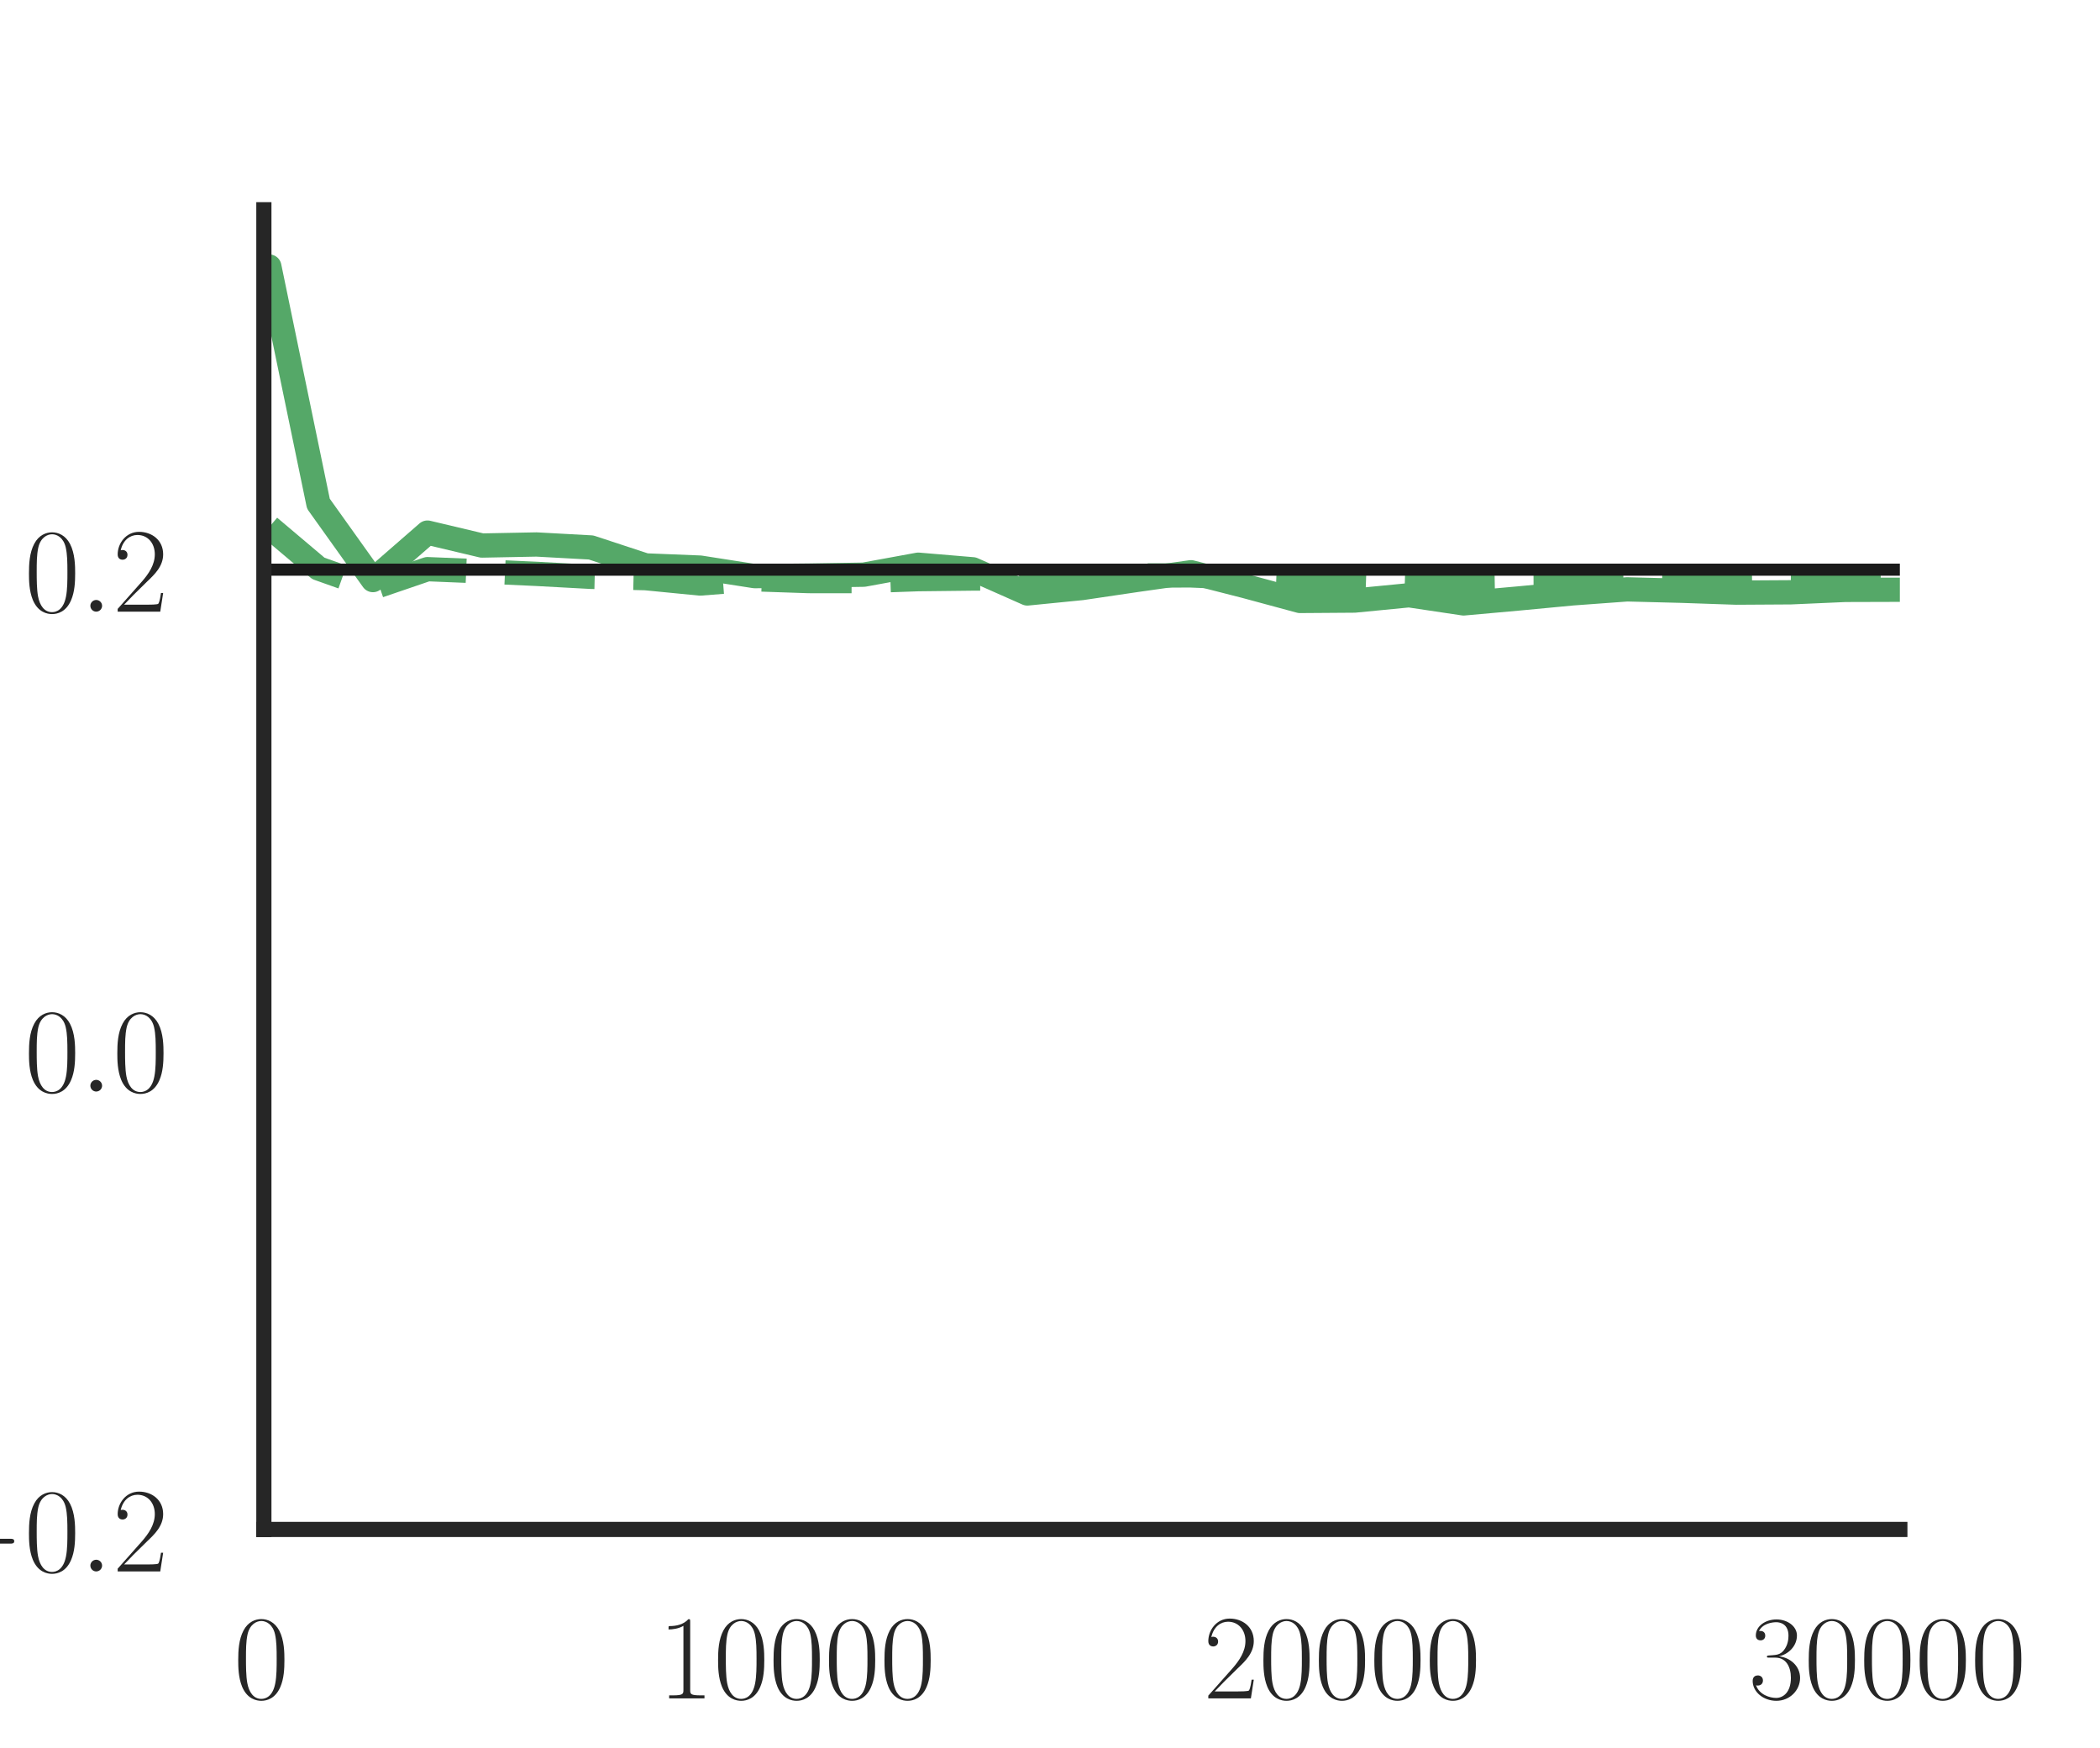
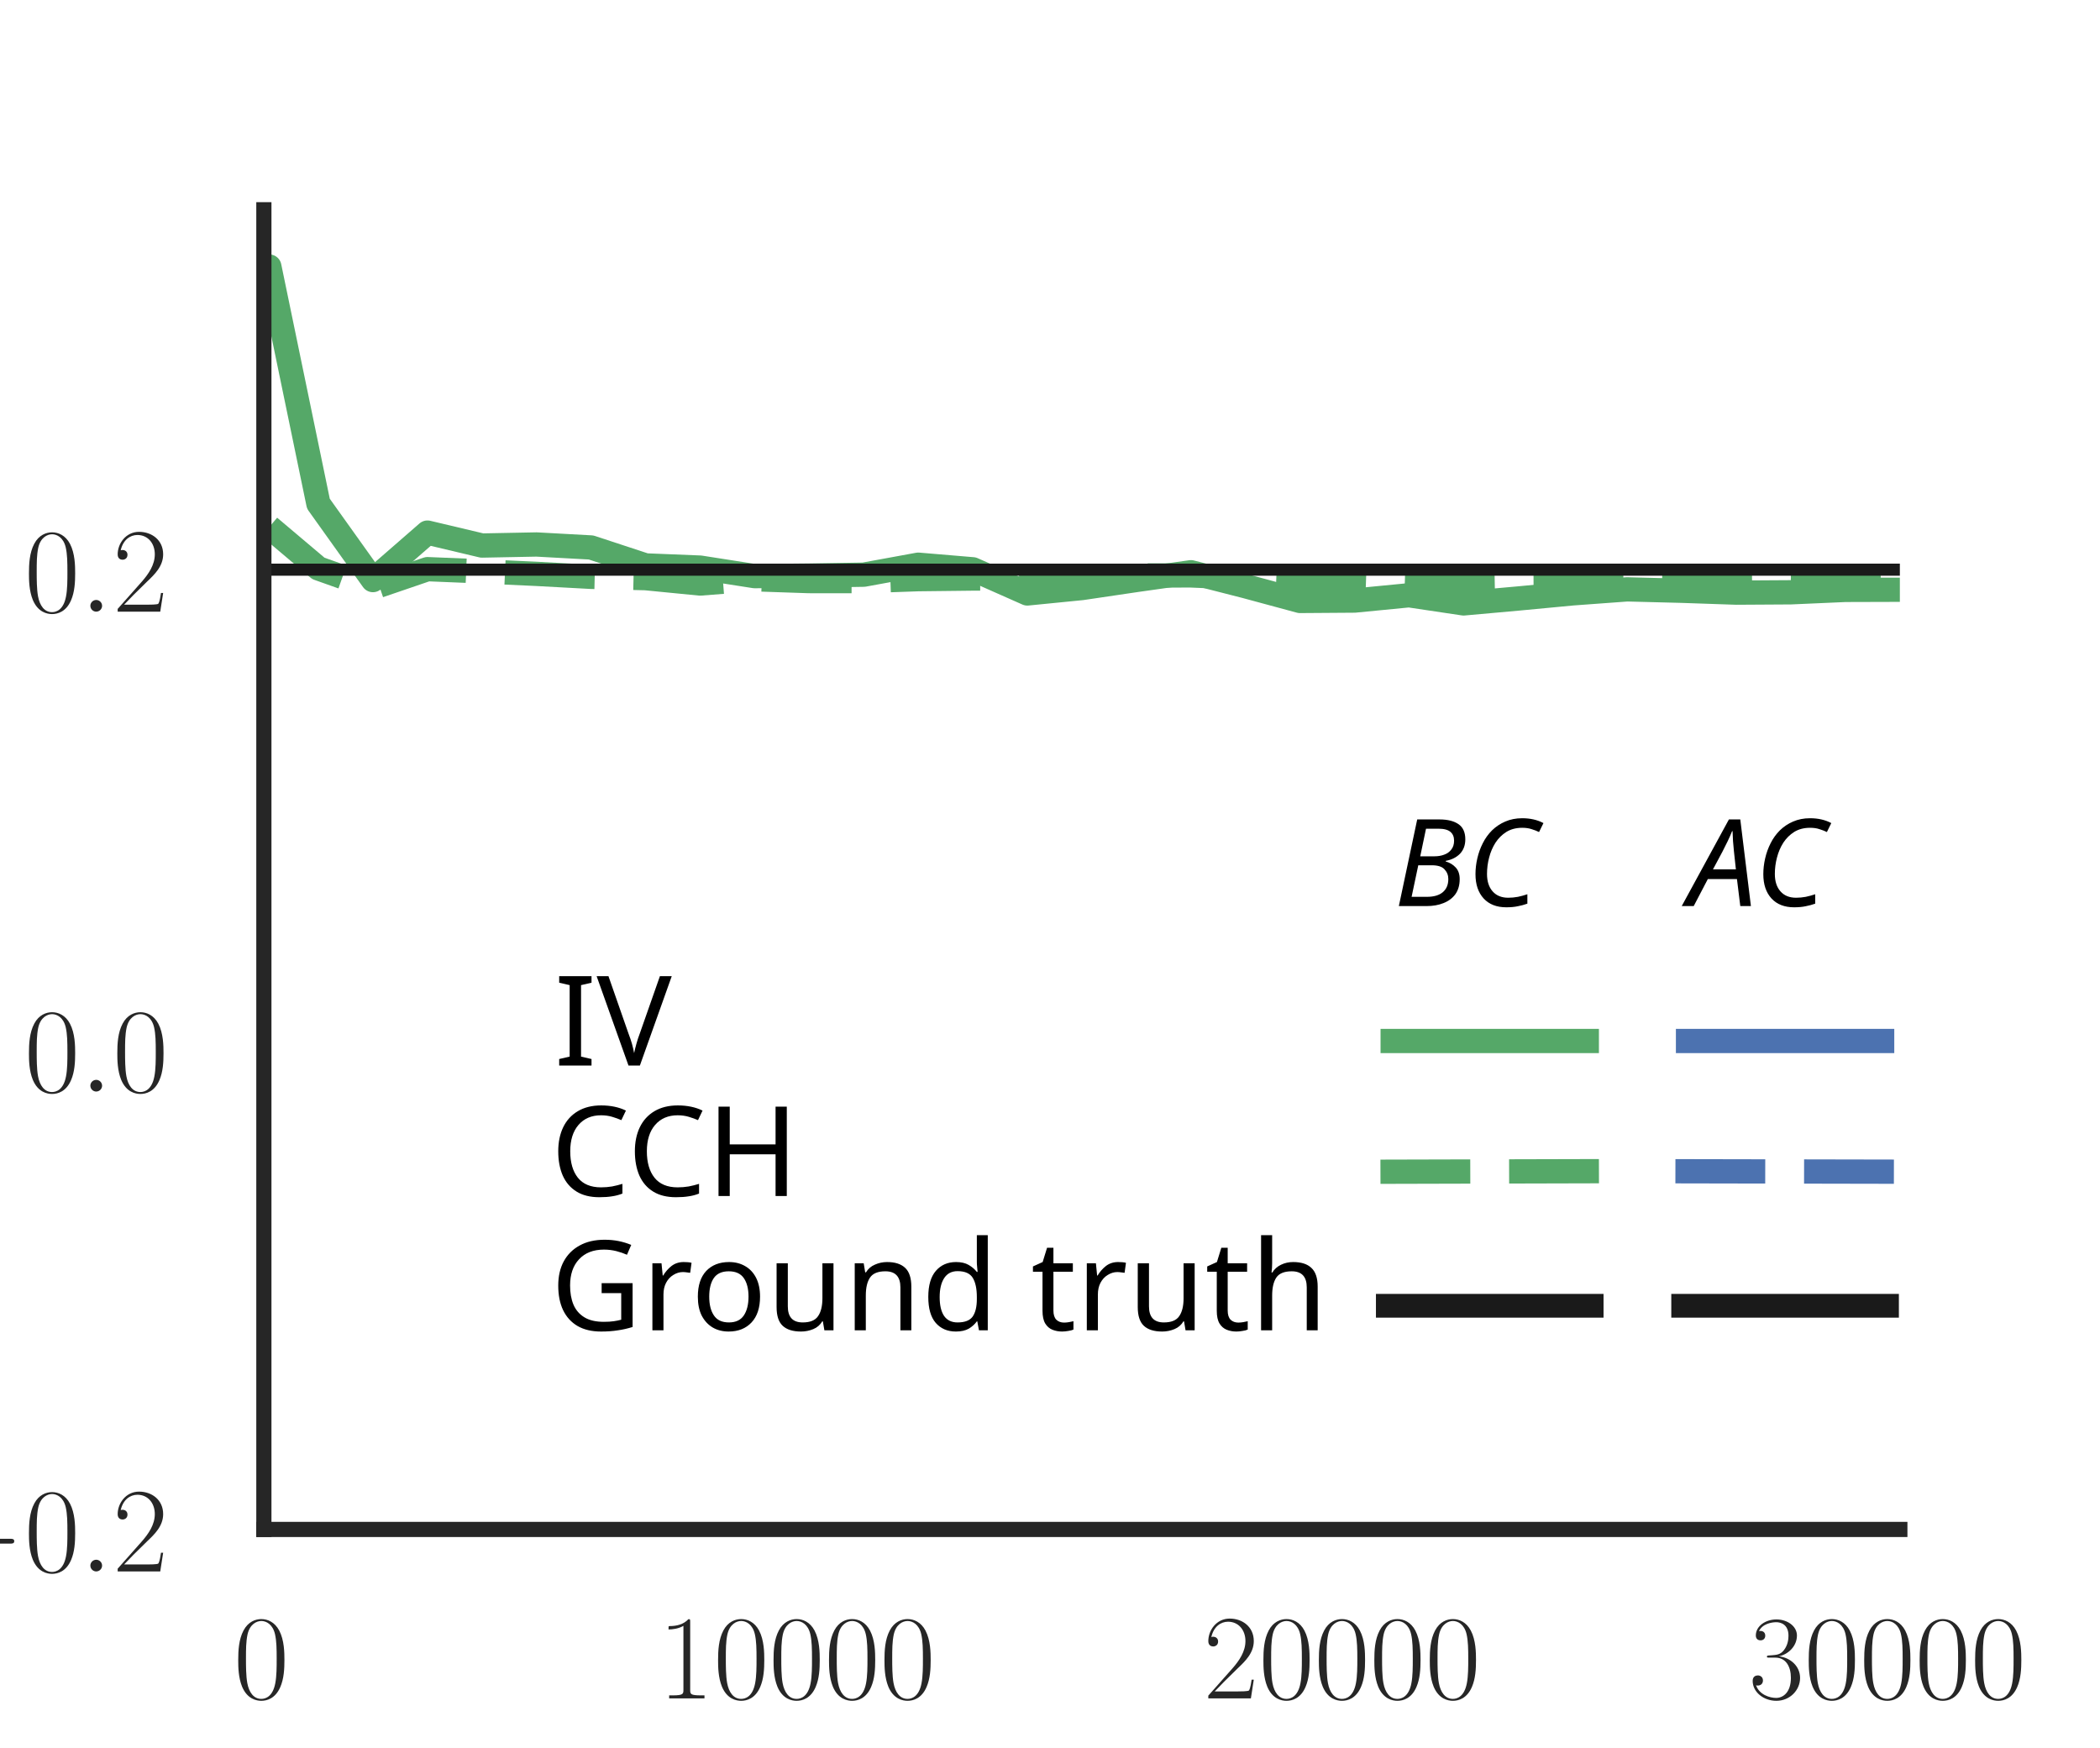
- <svg xmlns="http://www.w3.org/2000/svg" xmlns:xlink="http://www.w3.org/1999/xlink" height="144pt" version="1.1" viewBox="0 0 173 144" width="173pt">
-   <defs>
-     <style type="text/css">
+ <svg xmlns="http://www.w3.org/2000/svg" xmlns:xlink="http://www.w3.org/1999/xlink" height="144pt" version="1.1" viewBox="0 0 173 144" width="173pt" id="svg207">
+   <defs id="defs4">
+     <style type="text/css" id="style2">
*{stroke-linecap:butt;stroke-linejoin:round;}
  </style>
  </defs>
  <g id="figure_1">
    <g id="patch_1">
-       <path d="M 0 144  L 173.902 144  L 173.902 0  L 0 0  z " style="fill:#ffffff;" />
+       <path d="M 0 144  L 173.902 144  L 173.902 0  L 0 0  z " style="fill:#ffffff;" id="path6" />
    </g>
    <g id="axes_1">
      <g id="patch_2">
-         <path d="M 21.738 126  L 156.511 126  L 156.511 17.28  L 21.738 17.28  z " style="fill:#ffffff;" />
+         <path d="M 21.738 126  L 156.511 126  L 156.511 17.28  L 21.738 17.28  z " style="fill:#ffffff;" id="path9" />
      </g>
      <g id="matplotlib.axis_1">
        <g id="xtick_1">
          <g id="line2d_1" />
          <g id="text_1">
-             <defs>
+             <defs id="defs14">
              <path d="M 42 31.641  C 42 37.75 41.906 48.125 37.703 56.109  C 34 63.109 28.094 65.594 22.906 65.594  C 18.094 65.594 12 63.406 8.203 56.203  C 4.203 48.719 3.797 39.438 3.797 31.641  C 3.797 25.953 3.906 17.281 7 9.672  C 11.297 -0.609 19 -2 22.906 -2  C 27.5 -2 34.5 -0.109 38.594 9.375  C 41.594 16.281 42 24.359 42 31.641  z M 22.906 -0.406  C 16.5 -0.406 12.703 5.078 11.297 12.688  C 10.203 18.562 10.203 27.156 10.203 32.75  C 10.203 40.438 10.203 46.828 11.5 52.922  C 13.406 61.391 19 64 22.906 64  C 27 64 32.297 61.297 34.203 53.125  C 35.5 47.438 35.594 40.734 35.594 32.75  C 35.594 26.25 35.594 18.266 34.406 12.375  C 32.297 1.484 26.406 -0.406 22.906 -0.406  z " id="CMR17-48" />
            </defs>
-             <g style="fill:#262626;" transform="translate(19.24703 139.9185)scale(0.1 -0.1)">
-               <use transform="scale(0.996264)" xlink:href="#CMR17-48" />
+             <g style="fill:#262626;" transform="translate(19.24703 139.9185)scale(0.1 -0.1)" id="g18">
+               <use transform="scale(0.996264)" xlink:href="#CMR17-48" id="use16" />
            </g>
          </g>
        </g>
        <g id="xtick_2">
          <g id="line2d_2" />
          <g id="text_2">
-             <defs>
+             <defs id="defs24">
              <path d="M 26.594 63.406  C 26.594 65.5 26.5 65.5 25.094 65.5  C 21.203 61.188 15.297 59.797 9.703 59.797  C 9.406 59.797 8.906 59.797 8.797 59.5  C 8.703 59.297 8.703 59.094 8.703 57  C 11.797 57 17 57.594 21 59.984  L 21 7.203  C 21 3.688 20.797 2.5 12.203 2.5  L 9.203 2.5  L 9.203 0  C 14 0 19 0 23.797 0  C 28.594 0 33.594 0 38.406 0  L 38.406 2.5  L 35.406 2.5  C 26.797 2.5 26.594 3.594 26.594 7.156  z " id="CMR17-49" />
            </defs>
-             <g style="fill:#262626;" transform="translate(54.20894 139.9185)scale(0.1 -0.1)">
-               <use transform="scale(0.996264)" xlink:href="#CMR17-49" />
-               <use transform="translate(45.69048 0)scale(0.996264)" xlink:href="#CMR17-48" />
-               <use transform="translate(91.38095 0)scale(0.996264)" xlink:href="#CMR17-48" />
-               <use transform="translate(137.0714 0)scale(0.996264)" xlink:href="#CMR17-48" />
-               <use transform="translate(182.7619 0)scale(0.996264)" xlink:href="#CMR17-48" />
+             <g style="fill:#262626;" transform="translate(54.20894 139.9185)scale(0.1 -0.1)" id="g36">
+               <use transform="scale(0.996264)" xlink:href="#CMR17-49" id="use26" />
+               <use transform="translate(45.69048 0)scale(0.996264)" xlink:href="#CMR17-48" id="use28" />
+               <use transform="translate(91.38095 0)scale(0.996264)" xlink:href="#CMR17-48" id="use30" />
+               <use transform="translate(137.0714 0)scale(0.996264)" xlink:href="#CMR17-48" id="use32" />
+               <use transform="translate(182.7619 0)scale(0.996264)" xlink:href="#CMR17-48" id="use34" />
            </g>
          </g>
        </g>
        <g id="xtick_3">
          <g id="line2d_3" />
          <g id="text_3">
-             <defs>
+             <defs id="defs42">
              <path d="M 41.703 15.453  L 39.906 15.453  C 38.906 8.375 38.094 7.172 37.703 6.562  C 37.203 5.766 30 5.766 28.594 5.766  L 9.406 5.766  C 13 9.672 20 16.75 28.5 24.953  C 34.594 30.734 41.703 37.531 41.703 47.422  C 41.703 59.219 32.297 66 21.797 66  C 10.797 66 4.094 56.312 4.094 47.344  C 4.094 43.438 7 42.938 8.203 42.938  C 9.203 42.938 12.203 43.547 12.203 47.031  C 12.203 50.109 9.594 51 8.203 51  C 7.594 51 7 50.906 6.594 50.703  C 8.5 59.219 14.297 63.406 20.406 63.406  C 29.094 63.406 34.797 56.516 34.797 47.422  C 34.797 38.734 29.703 31.25 24 24.75  L 4.094 2.281  L 4.094 0  L 39.297 0  z " id="CMR17-50" />
            </defs>
-             <g style="fill:#262626;" transform="translate(99.13352 139.9185)scale(0.1 -0.1)">
-               <use transform="scale(0.996264)" xlink:href="#CMR17-50" />
-               <use transform="translate(45.69048 0)scale(0.996264)" xlink:href="#CMR17-48" />
-               <use transform="translate(91.38095 0)scale(0.996264)" xlink:href="#CMR17-48" />
-               <use transform="translate(137.0714 0)scale(0.996264)" xlink:href="#CMR17-48" />
-               <use transform="translate(182.7619 0)scale(0.996264)" xlink:href="#CMR17-48" />
+             <g style="fill:#262626;" transform="translate(99.13352 139.9185)scale(0.1 -0.1)" id="g54">
+               <use transform="scale(0.996264)" xlink:href="#CMR17-50" id="use44" />
+               <use transform="translate(45.69048 0)scale(0.996264)" xlink:href="#CMR17-48" id="use46" />
+               <use transform="translate(91.38095 0)scale(0.996264)" xlink:href="#CMR17-48" id="use48" />
+               <use transform="translate(137.0714 0)scale(0.996264)" xlink:href="#CMR17-48" id="use50" />
+               <use transform="translate(182.7619 0)scale(0.996264)" xlink:href="#CMR17-48" id="use52" />
            </g>
          </g>
        </g>
        <g id="xtick_4">
          <g id="line2d_4" />
          <g id="text_4">
-             <defs>
+             <defs id="defs60">
              <path d="M 22.094 33.703  C 31 33.703 34.906 25.969 34.906 17.031  C 34.906 5 28.5 0.391 22.703 0.391  C 17.406 0.391 8.797 3.031 6.094 10.828  C 6.594 10.625 7.094 10.625 7.594 10.625  C 10 10.625 11.797 12.219 11.797 14.812  C 11.797 17.703 9.594 19 7.594 19  C 5.906 19 3.297 18.203 3.297 14.469  C 3.297 5.234 12.297 -2 22.906 -2  C 34 -2 42.5 6.719 42.5 16.953  C 42.5 26.672 34.5 33.703 25 34.797  C 32.594 36.375 39.906 43.062 39.906 52.016  C 39.906 59.688 32 65.297 23 65.297  C 13.906 65.297 5.906 59.828 5.906 52.016  C 5.906 48.594 8.5 48 9.797 48  C 11.906 48 13.703 49.297 13.703 51.891  C 13.703 54.469 11.906 55.766 9.797 55.766  C 9.406 55.766 8.906 55.766 8.5 55.578  C 11.406 61.859 19.297 63 22.797 63  C 26.297 63 32.906 61.328 32.906 51.875  C 32.906 49.109 32.5 44.188 29.094 39.844  C 26.094 36 22.703 36 19.406 35.688  C 18.906 35.688 16.594 35.453 16.203 35.453  C 15.5 35.359 15.094 35.266 15.094 34.5  C 15.094 33.797 15.203 33.703 17.203 33.703  z " id="CMR17-51" />
            </defs>
-             <g style="fill:#262626;" transform="translate(144.0581 139.9185)scale(0.1 -0.1)">
-               <use transform="scale(0.996264)" xlink:href="#CMR17-51" />
-               <use transform="translate(45.69048 0)scale(0.996264)" xlink:href="#CMR17-48" />
-               <use transform="translate(91.38095 0)scale(0.996264)" xlink:href="#CMR17-48" />
-               <use transform="translate(137.0714 0)scale(0.996264)" xlink:href="#CMR17-48" />
-               <use transform="translate(182.7619 0)scale(0.996264)" xlink:href="#CMR17-48" />
+             <g style="fill:#262626;" transform="translate(144.0581 139.9185)scale(0.1 -0.1)" id="g72">
+               <use transform="scale(0.996264)" xlink:href="#CMR17-51" id="use62" />
+               <use transform="translate(45.69048 0)scale(0.996264)" xlink:href="#CMR17-48" id="use64" />
+               <use transform="translate(91.38095 0)scale(0.996264)" xlink:href="#CMR17-48" id="use66" />
+               <use transform="translate(137.0714 0)scale(0.996264)" xlink:href="#CMR17-48" id="use68" />
+               <use transform="translate(182.7619 0)scale(0.996264)" xlink:href="#CMR17-48" id="use70" />
            </g>
          </g>
        </g>
        <g id="text_5">
-           <defs>
+           <defs id="defs83">
            <path d="M 74 57.781  C 75.094 62.094 76.703 65.094 84.297 65.094  C 84.594 65.094 85.797 65.094 85.797 66.859  C 85.797 68 84.906 68 84.5 68  C 82.5 68 77.406 68 75.406 68  L 70.594 68  C 69.203 68 67.406 68 66 68  C 65.406 68 64.203 68 64.203 66.094  C 64.203 65.094 65 65.094 65.703 65.094  C 71.703 65.094 72.094 62.797 72.094 60.984  C 72.094 60.094 72 59.781 71.703 58.391  L 60.406 13.281  L 39 66.391  C 38.297 68 38.203 68 36 68  L 23.797 68  C 21.797 68 20.906 68 20.906 66.094  C 20.906 65.094 21.594 65.094 23.5 65.094  C 24 65.094 29.906 65.094 29.906 64.297  C 29.906 64.094 29.703 63.297 29.594 63  L 16.297 9.922  C 15.094 5 12.703 2.906 6.094 2.906  C 5.594 2.906 4.594 2.906 4.594 1.047  C 4.594 0 5.594 0 5.906 0  C 7.906 0 13 0 15 0  L 19.797 0  C 21.203 0 22.906 0 24.297 0  C 25 0 26.094 0 26.094 1.906  C 26.094 2.812 25.094 2.906 24.703 2.906  C 21.406 2.906 18.203 3.5 18.203 7.094  C 18.203 7.891 18.406 8.781 18.594 9.578  L 32.094 63  C 32.703 62 32.703 61.812 33.094 60.906  L 56.906 1.797  C 57.406 0.594 57.594 0 58.5 0  C 59.5 0 59.594 0.297 60 2  z " id="CMMI12-78" />
            <path d="M 20.094 40.094  L 29.297 40.094  C 31.203 40.094 32.203 40.094 32.203 41.891  C 32.203 43 31.594 43 29.594 43  L 20.797 43  L 24.5 57.688  C 24.906 59.078 24.906 59.281 24.906 60  C 24.906 61.609 23.594 62.5 22.297 62.5  C 21.5 62.5 19.203 62.203 18.406 58.984  L 14.5 43  L 5.094 43  C 3.094 43 2.203 43 2.203 41.094  C 2.203 40.094 2.906 40.094 4.797 40.094  L 13.703 40.094  L 7.094 13.766  C 6.297 10.281 6 9.281 6 7.984  C 6 3.297 9.297 -1 14.906 -1  C 25 -1 30.406 13.562 30.406 14.25  C 30.406 14.859 30 15.156 29.406 15.156  C 29.203 15.156 28.797 15.156 28.594 14.75  C 28.5 14.656 28.406 14.547 27.703 12.953  C 25.594 7.984 21 1 15.203 1  C 12.203 1 12 3.5 12 5.688  C 12 5.781 12 7.688 12.297 8.875  z " id="CMMI12-116" />
            <path d="M 38.906 40.812  C 35.797 40.219 34.203 38.016 34.203 35.828  C 34.203 33.422 36.094 32.625 37.5 32.625  C 40.297 32.625 42.594 35.031 42.594 38.016  C 42.594 41.219 39.5 44 34.5 44  C 30.5 44 25.906 42.203 21.703 36.125  C 21 41.406 17 44 13 44  C 9.094 44 7.094 41.016 5.906 38.812  C 4.203 35.219 2.703 29.234 2.703 28.734  C 2.703 28.344 3.094 27.844 3.797 27.844  C 4.594 27.844 4.703 27.938 5.297 30.234  C 6.797 36.219 8.703 42.016 12.703 42.016  C 15.094 42.016 15.797 40.312 15.797 37.422  C 15.797 35.219 14.797 31.328 14.094 28.234  L 11.297 17.469  C 10.906 15.562 9.797 11.078 9.297 9.281  C 8.594 6.688 7.5 2 7.5 1.5  C 7.5 0.094 8.594 -1 10.094 -1  C 11.203 -1 13.094 -0.297 13.703 1.703  C 14 2.5 17.703 17.562 18.297 19.859  C 18.797 22.047 19.406 24.156 19.906 26.344  C 20.297 27.734 20.703 29.344 21 30.641  C 21.297 31.531 24 36.422 26.5 38.625  C 27.703 39.719 30.297 42.016 34.406 42.016  C 36 42.016 37.594 41.719 38.906 40.812  z " id="CMMI12-114" />
            <path d="M 28.297 14.266  C 28.297 14.766 27.906 15.172 27.297 15.172  C 26.406 15.172 26.297 14.875 25.797 13.172  C 23.203 4.094 19.094 1 15.797 1  C 14.594 1 13.203 1.297 13.203 4.297  C 13.203 6.984 14.406 9.984 15.5 12.969  L 22.5 31.531  C 22.797 32.328 23.5 34.125 23.5 36.016  C 23.5 40.219 20.5 44 15.594 44  C 6.406 44 2.703 29.531 2.703 28.734  C 2.703 28.344 3.094 27.844 3.797 27.844  C 4.703 27.844 4.797 28.234 5.203 29.625  C 7.594 37.938 11.406 41.906 15.297 41.906  C 16.203 41.906 17.906 41.906 17.906 38.719  C 17.906 36.125 16.594 32.828 15.797 30.641  L 8.797 12.078  C 8.203 10.484 7.594 8.875 7.594 7.078  C 7.594 2.594 10.703 -1 15.5 -1  C 24.703 -1 28.297 13.578 28.297 14.266  z M 27.5 62.703  C 27.5 64.203 26.297 66 24.094 66  C 21.797 66 19.203 63.797 19.203 61.203  C 19.203 58.719 21.297 57.922 22.5 57.922  C 25.203 57.922 27.5 60.516 27.5 62.703  z " id="CMMI12-105" />
            <path d="M 30.094 11.875  C 29.594 10.172 29.594 9.984 28.203 8.078  C 26 5.281 21.594 1 16.906 1  C 12.797 1 10.5 4.688 10.5 10.578  C 10.5 16.062 13.594 27.234 15.5 31.438  C 18.906 38.422 23.594 42.016 27.5 42.016  C 34.094 42.016 35.406 33.828 35.406 33.031  C 35.406 32.938 35.094 31.625 35 31.438  z M 36.5 37.422  C 35.406 40.016 32.703 44 27.5 44  C 16.203 44 4 29.438 4 14.672  C 4 4.797 9.797 -1 16.594 -1  C 22.094 -1 26.797 3.297 29.594 6.594  C 30.594 0.703 35.297 -1 38.297 -1  C 41.297 -1 43.703 0.797 45.5 4.391  C 47.094 7.781 48.5 13.875 48.5 14.266  C 48.5 14.766 48.094 15.172 47.5 15.172  C 46.594 15.172 46.5 14.672 46.094 13.172  C 44.594 7.281 42.703 1 38.594 1  C 35.703 1 35.5 3.594 35.5 5.594  C 35.5 7.891 35.797 8.984 36.703 12.875  C 37.406 15.375 37.906 17.562 38.703 20.453  C 42.406 35.422 43.297 39.016 43.297 39.609  C 43.297 41.016 42.203 42.109 40.703 42.109  C 37.5 42.109 36.703 38.625 36.5 37.422  z " id="CMMI12-97" />
            <path d="M 25.406 66.516  C 25.5 66.906 25.703 67.5 25.703 68  C 25.703 69 24.703 69 24.5 69  C 24.406 69 20.797 68.641 19 68.391  C 17.297 68.391 15.797 68.094 14 68.094  C 11.594 67.891 10.906 67.797 10.906 66  C 10.906 65 11.906 65 12.906 65  C 18 65 18 64.094 18 63.109  C 18 62.719 18 62.516 17.5 60.734  L 5.094 11.422  C 4.797 10.328 4.594 9.531 4.594 7.953  C 4.594 2.984 8.297 -1 13.406 -1  C 16.703 -1 18.906 1.188 20.5 4.281  C 22.203 7.547 23.594 13.812 23.594 14.203  C 23.594 14.703 23.203 15.109 22.594 15.109  C 21.703 15.109 21.594 14.609 21.203 13.125  C 19.406 6.266 17.594 1 13.594 1  C 10.594 1 10.594 4.172 10.594 5.578  C 10.594 5.969 10.594 8.047 11.297 10.844  z " id="CMMI12-108" />
            <path d="M 22.797 20  C 24.5 19.703 27.203 19.109 27.797 19  C 29.094 18.625 33.594 17.031 33.594 12.234  C 33.594 9.156 30.797 1.094 19.203 1.094  C 17.094 1.094 9.594 1.094 7.594 6.812  C 11.594 6.312 13.594 9.422 13.594 11.641  C 13.594 13.75 12.203 14.844 10.203 14.844  C 8 14.844 5.094 13.141 5.094 8.625  C 5.094 2.703 11.094 -1 19.094 -1  C 34.297 -1 38.797 10.172 38.797 15.375  C 38.797 16.859 38.797 19.656 35.594 22.844  C 33.094 25.25 30.703 25.75 25.297 26.844  C 22.594 27.438 18.297 28.344 18.297 32.828  C 18.297 34.828 20.094 42.016 29.594 42.016  C 33.797 42.016 37.906 40.453 38.906 37  C 34.5 37 34.297 33.203 34.297 33.109  C 34.297 31 36.203 30.406 37.094 30.406  C 38.5 30.406 41.297 31.484 41.297 35.641  C 41.297 39.766 37.5 44 29.703 44  C 16.594 44 13.094 33.75 13.094 29.672  C 13.094 22.094 20.5 20.5 22.797 20  z " id="CMMI12-115" />
          </defs>
-           <g style="fill:#262626;" transform="translate(73.51116 153.466)scale(0.11 -0.11)">
-             <use transform="translate(0 14.94392)scale(0.996264)" xlink:href="#CMMI12-78" />
-             <use transform="translate(78.11512 0)scale(0.697382)" xlink:href="#CMMI12-116" />
-             <use transform="translate(102.7734 0)scale(0.697382)" xlink:href="#CMMI12-114" />
-             <use transform="translate(135.4427 0)scale(0.697382)" xlink:href="#CMMI12-105" />
-             <use transform="translate(158.7376 0)scale(0.697382)" xlink:href="#CMMI12-97" />
-             <use transform="translate(194.583 0)scale(0.697382)" xlink:href="#CMMI12-108" />
-             <use transform="translate(216.4567 0)scale(0.697382)" xlink:href="#CMMI12-115" />
+           <g style="fill:#262626;" transform="translate(73.51116 153.466)scale(0.11 -0.11)" id="g99">
+             <use transform="translate(0 14.94392)scale(0.996264)" xlink:href="#CMMI12-78" id="use85" />
+             <use transform="translate(78.11512 0)scale(0.697382)" xlink:href="#CMMI12-116" id="use87" />
+             <use transform="translate(102.7734 0)scale(0.697382)" xlink:href="#CMMI12-114" id="use89" />
+             <use transform="translate(135.4427 0)scale(0.697382)" xlink:href="#CMMI12-105" id="use91" />
+             <use transform="translate(158.7376 0)scale(0.697382)" xlink:href="#CMMI12-97" id="use93" />
+             <use transform="translate(194.583 0)scale(0.697382)" xlink:href="#CMMI12-108" id="use95" />
+             <use transform="translate(216.4567 0)scale(0.697382)" xlink:href="#CMMI12-115" id="use97" />
          </g>
        </g>
      </g>
      <g id="matplotlib.axis_2">
        <g id="ytick_1">
          <g id="line2d_5" />
          <g id="text_6">
-             <defs>
+             <defs id="defs106">
              <path d="M 65.906 23  C 67.594 23 69.406 23 69.406 25  C 69.406 27 67.594 27 65.906 27  L 11.797 27  C 10.094 27 8.297 27 8.297 25  C 8.297 23 10.094 23 11.797 23  z " id="CMSY10-0" />
              <path d="M 18.406 4.797  C 18.406 7.688 16 9.672 13.594 9.672  C 10.703 9.672 8.703 7.281 8.703 4.891  C 8.703 2 11.094 0 13.5 0  C 16.406 0 18.406 2.391 18.406 4.797  z " id="CMMI12-58" />
            </defs>
-             <g style="fill:#262626;" transform="translate(-5.741123 129.4592)scale(0.1 -0.1)">
-               <use transform="scale(0.996264)" xlink:href="#CMSY10-0" />
-               <use transform="translate(77.48747 0)scale(0.996264)" xlink:href="#CMR17-48" />
-               <use transform="translate(123.1779 0)scale(0.996264)" xlink:href="#CMMI12-58" />
-               <use transform="translate(150.2751 0)scale(0.996264)" xlink:href="#CMR17-50" />
+             <g style="fill:#262626;" transform="translate(-5.741123 129.4592)scale(0.1 -0.1)" id="g116">
+               <use transform="scale(0.996264)" xlink:href="#CMSY10-0" id="use108" />
+               <use transform="translate(77.48747 0)scale(0.996264)" xlink:href="#CMR17-48" id="use110" />
+               <use transform="translate(123.1779 0)scale(0.996264)" xlink:href="#CMMI12-58" id="use112" />
+               <use transform="translate(150.2751 0)scale(0.996264)" xlink:href="#CMR17-50" id="use114" />
            </g>
          </g>
        </g>
        <g id="ytick_2">
          <g id="line2d_6" />
          <g id="text_7">
-             <g style="fill:#262626;" transform="translate(2.007621 89.9247)scale(0.1 -0.1)">
-               <use transform="scale(0.996264)" xlink:href="#CMR17-48" />
-               <use transform="translate(45.69048 0)scale(0.996264)" xlink:href="#CMMI12-58" />
-               <use transform="translate(72.78765 0)scale(0.996264)" xlink:href="#CMR17-48" />
+             <g style="fill:#262626;" transform="translate(2.007621 89.9247)scale(0.1 -0.1)" id="g127">
+               <use transform="scale(0.996264)" xlink:href="#CMR17-48" id="use121" />
+               <use transform="translate(45.69048 0)scale(0.996264)" xlink:href="#CMMI12-58" id="use123" />
+               <use transform="translate(72.78765 0)scale(0.996264)" xlink:href="#CMR17-48" id="use125" />
            </g>
          </g>
        </g>
        <g id="ytick_3">
          <g id="line2d_7" />
          <g id="text_8">
-             <g style="fill:#262626;" transform="translate(2.007621 50.39016)scale(0.1 -0.1)">
-               <use transform="scale(0.996264)" xlink:href="#CMR17-48" />
-               <use transform="translate(45.69048 0)scale(0.996264)" xlink:href="#CMMI12-58" />
-               <use transform="translate(72.78765 0)scale(0.996264)" xlink:href="#CMR17-50" />
+             <g style="fill:#262626;" transform="translate(2.007621 50.39016)scale(0.1 -0.1)" id="g138">
+               <use transform="scale(0.996264)" xlink:href="#CMR17-48" id="use132" />
+               <use transform="translate(45.69048 0)scale(0.996264)" xlink:href="#CMMI12-58" id="use134" />
+               <use transform="translate(72.78765 0)scale(0.996264)" xlink:href="#CMR17-50" id="use136" />
            </g>
          </g>
        </g>
        <g id="text_9">
-           <defs>
+           <defs id="defs151">
            <path d="M 86.297 58.812  C 87.203 61.5 88.703 65 94.5 65  L 94.5 67.594  C 92.797 67.594 89.297 67.594 87.5 67.594  C 85 67.594 80.594 67.594 78.203 67.688  L 78.203 65  C 82.703 65 84.594 62.5 84.594 60.109  C 84.594 59.406 84.5 59.016 84.094 57.922  L 68.594 8.672  L 52.297 60.516  C 52 61.516 51.906 61.922 51.906 62.312  C 51.906 65 56.297 65 58.203 65  L 58.203 67.594  C 55.297 67.594 50.297 67.594 47.203 67.594  C 44.703 67.594 40.203 67.594 37.906 67.688  L 37.906 65  C 42.5 65 43.703 64.703 44.703 62.922  C 45.094 62.016 46.703 56.844 46.703 56.547  C 46.703 56.141 46.5 55.547 46.406 55.25  L 31.703 8.766  L 15.406 60.422  C 14.906 61.828 14.906 62.016 14.906 62.219  C 14.906 65 19.297 65 21.297 65  L 21.297 67.594  C 18.406 67.594 13.406 67.594 10.297 67.594  C 7.703 67.594 3.297 67.594 0.906 67.688  L 0.906 65  C 6.906 65 7.297 64.406 8.297 61.219  L 27.797 -0.312  C 28.297 -1.797 28.297 -2 29.203 -2  C 30 -2 30.297 -1.797 30.703 -0.406  L 47.703 53.641  L 64.703 -0.406  C 65.094 -1.797 65.406 -2 66.203 -2  C 67.094 -2 67.094 -1.797 67.594 -0.312  z " id="CMR17-87" />
            <path d="M 38.094 23  C 38.5 23.406 38.5 23.609 38.5 24.625  C 38.5 34.969 33.094 44 21.703 44  C 11.094 44 2.703 33.891 2.703 21.609  C 2.703 8.609 12.203 -1 22.797 -1  C 34 -1 38.406 9.484 38.406 11.562  C 38.406 12.25 37.797 12.25 37.594 12.25  C 36.906 12.25 36.797 12.047 36.406 10.875  C 34.203 4.141 28.703 0.797 23.5 0.797  C 19.203 0.797 14.906 3.172 12.203 7.5  C 9.094 12.547 9.094 18.375 9.094 23  z M 9.203 24.5  C 9.906 39.141 17.594 42.406 21.594 42.406  C 28.406 42.406 33 35.891 33.094 24.5  z " id="CMR17-101" />
            <path d="M 15.5 61.078  C 15.5 63.266 13.703 65.156 11.406 65.156  C 9.203 65.156 7.297 63.375 7.297 61.078  C 7.297 58.891 9.094 57 11.406 57  C 13.594 57 15.5 58.797 15.5 61.078  z M 3.797 42.281  L 3.797 39.703  C 9.406 39.703 10.203 39.094 10.203 34.328  L 10.203 6.672  C 10.203 2.875 9.797 2.391 3.406 2.391  L 3.406 -0.203  C 5.797 0 10.094 0 12.594 0  C 15 0 19.094 0 21.406 -0.203  L 21.406 2.391  C 15.5 2.391 15.297 2.984 15.297 6.562  L 15.297 43.375  z " id="CMR17-105" />
            <path d="M 11.094 18.188  C 13 16.688 16.297 15 20.297 15  C 28.203 15 35 21.203 35 29.5  C 35 32.094 34.203 36.094 31.203 39.203  C 34 42.062 38.094 43 40.406 43  C 40.797 43 41.406 43 41.906 42.719  C 41.5 42.625 40.594 42.234 40.594 40.703  C 40.594 39.484 41.5 38.609 42.797 38.609  C 44.297 38.609 45.094 39.578 45.094 40.844  C 45.094 42.672 43.594 44.594 40.406 44.594  C 36.406 44.594 32.906 42.781 30.094 40.312  C 27.094 43.016 23.5 44 20.297 44  C 12.406 44 5.594 37.797 5.594 29.5  C 5.594 23.781 8.906 20.188 9.906 19.188  C 6.906 15.688 6.906 11.609 6.906 11.109  C 6.906 8.516 7.906 4.719 11.297 2.625  C 6.094 1.328 2 -2.641 2 -7.594  C 2 -14.734 11.5 -20 22.906 -20  C 33.906 -20 43.797 -14.938 43.797 -7.484  C 43.797 6 29 6 21.297 6  C 19 6 14.906 6 14.406 6.109  C 11.297 6.609 9.203 9.406 9.203 12.906  C 9.203 13.797 9.203 16 11.094 18.188  z M 20.297 16.688  C 11.5 16.688 11.5 27.5 11.5 29.516  C 11.5 31.5 11.5 42.312 20.297 42.312  C 29.094 42.312 29.094 31.5 29.094 29.516  C 29.094 27.5 29.094 16.688 20.297 16.688  z M 22.906 -18.297  C 12.906 -18.297 6 -13.047 6 -7.594  C 6 -4.516 7.703 -1.641 9.906 -0.062  C 12.406 1.625 13.406 1.625 20.203 1.625  C 28.406 1.625 39.797 1.625 39.797 -7.594  C 39.797 -13.047 32.906 -18.297 22.906 -18.297  z " id="CMR17-103" />
            <path d="M 41.5 30.203  C 41.5 35.297 40.5 43.594 28.703 43.594  C 20.5 43.594 16.5 37 15.297 33.703  L 15.203 33.703  L 15.203 68.688  L 3.297 67.594  L 3.297 65  C 9.203 65 10.094 64.406 10.094 59.641  L 10.094 6.656  C 10.094 2.875 9.703 2.391 3.297 2.391  L 3.297 -0.203  C 5.703 0 10.094 0 12.703 0  C 15.297 0 19.797 0 22.203 -0.203  L 22.203 2.391  C 15.797 2.391 15.406 2.781 15.406 6.688  L 15.406 25.906  C 15.406 35.109 21 42 28 42  C 35.406 42 36.203 35.406 36.203 30.594  L 36.203 6.688  C 36.203 2.875 35.797 2.391 29.406 2.391  L 29.406 -0.203  C 31.797 0 36.203 0 38.797 0  C 41.406 0 45.906 0 48.297 -0.203  L 48.297 2.391  C 41.906 2.391 41.5 2.781 41.5 6.688  z " id="CMR17-104" />
            <path d="M 15.094 40  L 29.094 40  L 29.094 42.578  L 15.094 42.578  L 15.094 61  L 13.297 61  C 13.094 50.703 9.594 41.688 1.094 41.688  L 1.094 40  L 9.797 40  L 9.797 12.047  C 9.797 10.156 9.797 -1 21.406 -1  C 27.297 -1 30.703 4.781 30.703 12.141  L 30.703 17.812  L 28.906 17.812  L 28.906 12.234  C 28.906 5.375 26.203 0.797 22 0.797  C 19.094 0.797 15.094 2.781 15.094 11.844  z " id="CMR17-116" />
            <path d="M 30.906 42.141  C 30.906 43.953 30.797 44.047 30.203 44.047  C 29.797 44.047 29.703 43.953 28.5 42.453  C 28.203 42.047 27.297 41.031 27 40.641  C 23.797 44.047 19.297 44.047 17.594 44.047  C 6.5 44.047 2.5 38.234 2.5 32.438  C 2.5 23.406 12.703 21.328 15.594 20.703  C 21.906 19.422 24.094 19.016 26.203 17.203  C 27.5 16.016 29.703 13.812 29.703 10.219  C 29.703 6 27.297 0.594 18.094 0.594  C 9.406 0.594 6.297 7.188 4.5 15.953  C 4.203 17.344 4.203 17.453 3.406 17.453  C 2.594 17.453 2.5 17.344 2.5 15.359  L 2.5 0.984  C 2.5 -0.797 2.594 -0.906 3.203 -0.906  C 3.703 -0.906 3.797 -0.797 4.297 0  C 4.906 0.891 6.406 3.297 7 4.312  C 9 1.609 12.5 -1 18.094 -1  C 28 -1 33.297 4.422 33.297 12.25  C 33.297 17.375 30.594 20.078 29.297 21.281  C 26.297 24.391 22.797 25.094 18.594 25.891  C 13.094 27.109 6.094 28.516 6.094 34.641  C 6.094 37.234 7.5 42.766 17.594 42.766  C 28.297 42.766 28.906 32.719 29.094 29.5  C 29.203 29 29.703 28.891 30 28.891  C 30.906 28.891 30.906 29.203 30.906 30.906  z " id="CMR17-115" />
            <path d="M 67.594 30.203  C 67.594 35.188 66.703 43.594 54.797 43.594  C 48 43.594 43.297 39 41.5 33.609  L 41.406 33.609  C 40.203 41.812 34.297 43.594 28.703 43.594  C 20.797 43.594 16.703 37.5 15.203 33.5  L 15.094 33.5  L 15.094 43.594  L 3.297 42.5  L 3.297 39.906  C 9.203 39.906 10.094 39.297 10.094 34.5  L 10.094 6.688  C 10.094 2.875 9.703 2.391 3.297 2.391  L 3.297 -0.203  C 5.703 0 10.094 0 12.703 0  C 15.297 0 19.797 0 22.203 -0.203  L 22.203 2.391  C 15.797 2.391 15.406 2.781 15.406 6.688  L 15.406 25.906  C 15.406 35.109 21 42 28 42  C 35.406 42 36.203 35.406 36.203 30.594  L 36.203 6.688  C 36.203 2.875 35.797 2.391 29.406 2.391  L 29.406 -0.203  C 31.797 0 36.203 0 38.797 0  C 41.406 0 45.906 0 48.297 -0.203  L 48.297 2.391  C 41.906 2.391 41.5 2.781 41.5 6.688  L 41.5 25.906  C 41.5 35.109 47.094 42 54.094 42  C 61.5 42 62.297 35.406 62.297 30.594  L 62.297 6.688  C 62.297 2.875 61.906 2.391 55.5 2.391  L 55.5 -0.203  C 57.906 0 62.297 0 64.906 0  C 67.5 0 72 0 74.406 -0.203  L 74.406 2.391  C 68 2.391 67.594 2.781 67.594 6.688  z " id="CMR17-109" />
            <path d="M 36 25.828  C 36 32.375 36 35.844 31.797 39.734  C 28.094 43 23.797 44 20.406 44  C 12.5 44 6.797 37.609 6.797 30.797  C 6.797 27 9.797 27 10.406 27  C 11.703 27 14 27.781 14 30.531  C 14 33 12.094 34.078 10.406 34.078  C 10 34.078 9.5 33.969 9.203 33.875  C 11.297 40.5 16.703 42.406 20.203 42.406  C 25.203 42.406 30.703 37.953 30.703 29.453  L 30.703 25  C 24.797 25 17.703 24.203 12.094 21.203  C 5.797 17.703 4 12.703 4 8.906  C 4 1.203 13 -1 18.297 -1  C 23.797 -1 28.906 2.172 31.094 7.984  C 31.297 3.641 34.094 -0.281 38.5 -0.281  C 40.594 -0.281 45.906 1.094 45.906 8.859  L 45.906 14.375  L 44.094 14.375  L 44.094 8.781  C 44.094 2.781 41.406 2 40.094 2  C 36 2 36 7.156 36 11.531  z M 30.703 13.594  C 30.703 4.953 24.5 0.594 19 0.594  C 14 0.594 10.094 4.297 10.094 8.906  C 10.094 11.891 11.406 17.188 17.203 20.391  C 22 23.094 27.5 23.5 30.703 23.5  z " id="CMR17-97" />
          </defs>
-           <g style="fill:#262626;" transform="translate(-11.87202 110.4833)rotate(-90)scale(0.11 -0.11)">
-             <use transform="scale(0.996264)" xlink:href="#CMR17-87" />
-             <use transform="translate(87.28939 0)scale(0.996264)" xlink:href="#CMR17-101" />
-             <use transform="translate(127.7751 0)scale(0.996264)" xlink:href="#CMR17-105" />
-             <use transform="translate(152.6461 0)scale(0.996264)" xlink:href="#CMR17-103" />
-             <use transform="translate(198.3366 0)scale(0.996264)" xlink:href="#CMR17-104" />
-             <use transform="translate(246.6295 0)scale(0.996264)" xlink:href="#CMR17-116" />
-             <use transform="translate(311.9862 0)scale(0.996264)" xlink:href="#CMR17-101" />
-             <use transform="translate(352.4719 0)scale(0.996264)" xlink:href="#CMR17-115" />
-             <use transform="translate(388.2732 0)scale(0.996264)" xlink:href="#CMR17-116" />
-             <use transform="translate(423.554 0)scale(0.996264)" xlink:href="#CMR17-105" />
-             <use transform="translate(448.4251 0)scale(0.996264)" xlink:href="#CMR17-109" />
-             <use transform="translate(525.3447 0)scale(0.996264)" xlink:href="#CMR17-97" />
-             <use transform="translate(571.0351 0)scale(0.996264)" xlink:href="#CMR17-116" />
-             <use transform="translate(606.3159 0)scale(0.996264)" xlink:href="#CMR17-101" />
+           <g style="fill:#262626;" transform="translate(-11.87202 110.4833)rotate(-90)scale(0.11 -0.11)" id="g181">
+             <use transform="scale(0.996264)" xlink:href="#CMR17-87" id="use153" />
+             <use transform="translate(87.28939 0)scale(0.996264)" xlink:href="#CMR17-101" id="use155" />
+             <use transform="translate(127.7751 0)scale(0.996264)" xlink:href="#CMR17-105" id="use157" />
+             <use transform="translate(152.6461 0)scale(0.996264)" xlink:href="#CMR17-103" id="use159" />
+             <use transform="translate(198.3366 0)scale(0.996264)" xlink:href="#CMR17-104" id="use161" />
+             <use transform="translate(246.6295 0)scale(0.996264)" xlink:href="#CMR17-116" id="use163" />
+             <use transform="translate(311.9862 0)scale(0.996264)" xlink:href="#CMR17-101" id="use165" />
+             <use transform="translate(352.4719 0)scale(0.996264)" xlink:href="#CMR17-115" id="use167" />
+             <use transform="translate(388.2732 0)scale(0.996264)" xlink:href="#CMR17-116" id="use169" />
+             <use transform="translate(423.554 0)scale(0.996264)" xlink:href="#CMR17-105" id="use171" />
+             <use transform="translate(448.4251 0)scale(0.996264)" xlink:href="#CMR17-109" id="use173" />
+             <use transform="translate(525.3447 0)scale(0.996264)" xlink:href="#CMR17-97" id="use175" />
+             <use transform="translate(571.0351 0)scale(0.996264)" xlink:href="#CMR17-116" id="use177" />
+             <use transform="translate(606.3159 0)scale(0.996264)" xlink:href="#CMR17-101" id="use179" />
          </g>
        </g>
      </g>
      <g id="line2d_8">
-         <path clip-path="url(#p348474d9fc)" d="M 22.187 21.962  L 26.23 41.495  L 30.723 47.788  L 35.215 43.877  L 39.708 44.943  L 44.2 44.856  L 48.692 45.102  L 53.185 46.58  L 57.677 46.761  L 62.17 47.463  L 66.662 47.418  L 71.155 47.344  L 75.647 46.522  L 80.14 46.9  L 84.632 48.89  L 89.125 48.444  L 93.617 47.78  L 98.109 47.144  L 102.602 48.293  L 107.094 49.508  L 111.587 49.476  L 116.079 49.039  L 120.572 49.71  L 125.064 49.307  L 129.557 48.882  L 134.049 48.553  L 138.542 48.668  L 143.034 48.822  L 147.527 48.795  L 152.019 48.597  L 156.511 48.584  " style="fill:none;stroke:#55a868;stroke-linecap:round;stroke-width:2;" />
+         <path clip-path="url(#p348474d9fc)" d="M 22.187 21.962  L 26.23 41.495  L 30.723 47.788  L 35.215 43.877  L 39.708 44.943  L 44.2 44.856  L 48.692 45.102  L 53.185 46.58  L 57.677 46.761  L 62.17 47.463  L 66.662 47.418  L 71.155 47.344  L 75.647 46.522  L 80.14 46.9  L 84.632 48.89  L 89.125 48.444  L 93.617 47.78  L 98.109 47.144  L 102.602 48.293  L 107.094 49.508  L 111.587 49.476  L 116.079 49.039  L 120.572 49.71  L 125.064 49.307  L 129.557 48.882  L 134.049 48.553  L 138.542 48.668  L 143.034 48.822  L 147.527 48.795  L 152.019 48.597  L 156.511 48.584  " style="fill:none;stroke:#55a868;stroke-linecap:round;stroke-width:2;" id="path185" />
      </g>
      <g id="line2d_9">
-         <path clip-path="url(#p348474d9fc)" d="M 22.187 43.413  L 26.23 46.828  L 30.723 48.424  L 35.215 46.889  L 39.708 47.072  L 44.2 47.277  L 48.692 47.521  L 53.185 47.63  L 57.677 48.071  L 62.17 47.721  L 66.662 47.873  L 71.155 47.871  L 75.647 47.713  L 80.14 47.662  L 84.632 47.668  L 89.125 47.494  L 93.617 47.408  L 98.109 47.405  L 102.602 47.593  L 107.094 47.777  L 111.587 47.685  L 116.079 47.839  L 120.572 47.831  L 125.064 47.747  L 129.557 47.735  L 134.049 47.7  L 138.542 47.708  L 143.034 47.62  L 147.527 47.574  L 152.019 47.592  L 156.511 47.663  " style="fill:none;stroke:#55a868;stroke-dasharray:7.4,3.2;stroke-dashoffset:0;stroke-width:2;" />
+         <path clip-path="url(#p348474d9fc)" d="M 22.187 43.413  L 26.23 46.828  L 30.723 48.424  L 35.215 46.889  L 39.708 47.072  L 44.2 47.277  L 48.692 47.521  L 53.185 47.63  L 57.677 48.071  L 62.17 47.721  L 66.662 47.873  L 71.155 47.871  L 75.647 47.713  L 80.14 47.662  L 84.632 47.668  L 89.125 47.494  L 93.617 47.408  L 98.109 47.405  L 102.602 47.593  L 107.094 47.777  L 111.587 47.685  L 116.079 47.839  L 120.572 47.831  L 125.064 47.747  L 129.557 47.735  L 134.049 47.7  L 138.542 47.708  L 143.034 47.62  L 147.527 47.574  L 152.019 47.592  L 156.511 47.663  " style="fill:none;stroke:#55a868;stroke-dasharray:7.4,3.2;stroke-dashoffset:0;stroke-width:2;" id="path188" />
      </g>
      <g id="line2d_10">
-         <path clip-path="url(#p348474d9fc)" d="M 21.738 46.931  L 26.23 46.931  L 30.723 46.931  L 35.215 46.931  L 39.708 46.931  L 44.2 46.931  L 48.692 46.931  L 53.185 46.931  L 57.677 46.931  L 62.17 46.931  L 66.662 46.931  L 71.155 46.931  L 75.647 46.931  L 80.14 46.931  L 84.632 46.931  L 89.125 46.931  L 93.617 46.931  L 98.109 46.931  L 102.602 46.931  L 107.094 46.931  L 111.587 46.931  L 116.079 46.931  L 120.572 46.931  L 125.064 46.931  L 129.557 46.931  L 134.049 46.931  L 138.542 46.931  L 143.034 46.931  L 147.527 46.931  L 152.019 46.931  L 156.511 46.931  " style="fill:none;stroke:#1a1a1a;stroke-linecap:round;" />
+         <path clip-path="url(#p348474d9fc)" d="M 21.738 46.931  L 26.23 46.931  L 30.723 46.931  L 35.215 46.931  L 39.708 46.931  L 44.2 46.931  L 48.692 46.931  L 53.185 46.931  L 57.677 46.931  L 62.17 46.931  L 66.662 46.931  L 71.155 46.931  L 75.647 46.931  L 80.14 46.931  L 84.632 46.931  L 89.125 46.931  L 93.617 46.931  L 98.109 46.931  L 102.602 46.931  L 107.094 46.931  L 111.587 46.931  L 116.079 46.931  L 120.572 46.931  L 125.064 46.931  L 129.557 46.931  L 134.049 46.931  L 138.542 46.931  L 143.034 46.931  L 147.527 46.931  L 152.019 46.931  L 156.511 46.931  " style="fill:none;stroke:#1a1a1a;stroke-linecap:round;" id="path191" />
      </g>
      <g id="patch_3">
-         <path d="M 21.738 126  L 21.738 17.28  " style="fill:none;stroke:#262626;stroke-linecap:square;stroke-linejoin:miter;stroke-width:1.25;" />
+         <path d="M 21.738 126  L 21.738 17.28  " style="fill:none;stroke:#262626;stroke-linecap:square;stroke-linejoin:miter;stroke-width:1.25;" id="path194" />
      </g>
      <g id="patch_4">
-         <path d="M 21.738 126  L 156.511 126  " style="fill:none;stroke:#262626;stroke-linecap:square;stroke-linejoin:miter;stroke-width:1.25;" />
+         <path d="M 21.738 126  L 156.511 126  " style="fill:none;stroke:#262626;stroke-linecap:square;stroke-linejoin:miter;stroke-width:1.25;" id="path197" />
      </g>
    </g>
  </g>
-   <defs>
+   <defs id="defs205">
    <clipPath id="p348474d9fc">
-       <rect height="108.72" width="134.774" x="21.738" y="17.28" />
+       <rect height="108.72" width="134.774" x="21.738" y="17.28" id="rect202" />
    </clipPath>
  </defs>
+   <g transform="matrix(0.8,0,0,0.8,-6.386179,-241.8887)" id="layer1" style="stroke-linecap:butt;stroke-linejoin:round">
+     <g transform="matrix(0.9369738,0,0,1.25,96.43904,303.6749)" id="line2d_11" style="stroke-linecap:butt;stroke-linejoin:round">
+       <path d="m 58.32,84.708 h 22" style="fill:none;stroke:#55a868;stroke-width:2;stroke-linecap:square;stroke-linejoin:round;stroke-miterlimit:4;stroke-dasharray:none" id="path206" />
+     </g>
+     <g transform="matrix(1.25,0,0,1.25,122.4192,294.4249)" id="line2d_12" style="stroke-linecap:butt;stroke-linejoin:round" />
+     <g transform="matrix(1.25,0,0,1.25,77.23624,297.9767)" id="line2d_13" style="stroke-linecap:butt;stroke-linejoin:round">
+       <path d="m 58.32,100.039 17.31,-0.045 0.696,-0.002" style="fill:none;stroke:#55a868;stroke-width:2;stroke-linecap:butt;stroke-linejoin:round;stroke-dasharray:7.4, 3.2;stroke-dashoffset:0" id="path227" />
+     </g>
+     <g transform="matrix(1.25,0,0,1.25,122.4192,294.4249)" id="line2d_14" style="stroke-linecap:butt;stroke-linejoin:round" />
+     <flowRoot xml:space="preserve" id="flowRoot5139" style="font-style:normal;font-variant:normal;font-weight:normal;font-stretch:normal;line-height:0.01%;font-family:'Computer Modern';-inkscape-font-specification:'Computer Modern';letter-spacing:0px;word-spacing:0px;fill:#000000;fill-opacity:1;stroke:none;stroke-width:1px;stroke-linecap:butt;stroke-linejoin:miter;stroke-opacity:1" transform="translate(0,2.000002)">
+       <flowRegion id="flowRegion5141" style="stroke-linecap:butt;stroke-linejoin:round">
+         <rect ry="0" style="font-style:normal;font-variant:normal;font-weight:normal;font-stretch:normal;font-family:'Computer Modern';-inkscape-font-specification:'Computer Modern';stroke-linecap:butt;stroke-linejoin:round" id="rect5143" width="182.857" height="91.071" x="26.071" y="388.434" />
+       </flowRegion>
+       <flowPara id="flowPara5149" style="font-style:normal;font-variant:normal;font-weight:normal;font-stretch:normal;font-size:12.5px;line-height:117.6%;font-family:'CMU Serif';-inkscape-font-specification:'CMU Serif';stroke-linecap:butt;stroke-linejoin:round" />
+     </flowRoot>
+     <text xml:space="preserve" style="font-style:normal;font-weight:normal;line-height:0%;font-family:sans-serif;letter-spacing:0px;word-spacing:0px;fill:#000000;fill-opacity:1;stroke:none;stroke-width:1px;stroke-linecap:butt;stroke-linejoin:miter;stroke-opacity:1" x="151.514" y="395.666" id="text5151">
+       <tspan id="tspan5153" x="151.514" y="395.666" style="font-style:italic;font-variant:normal;font-weight:500;font-stretch:normal;font-size:12.5px;line-height:1.25;font-family:'CMU Serif';-inkscape-font-specification:'CMU Serif Medium Italic';stroke-linecap:butt;stroke-linejoin:round">BC</tspan>
+     </text>
+     <text xml:space="preserve" style="font-style:normal;font-weight:normal;line-height:0%;font-family:sans-serif;letter-spacing:0px;word-spacing:0px;fill:#000000;fill-opacity:1;stroke:none;stroke-width:1px;stroke-linecap:butt;stroke-linejoin:miter;stroke-opacity:1" x="181.88" y="395.666" id="text5151-7">
+       <tspan id="tspan5153-2" x="181.88" y="395.666" style="font-style:italic;font-variant:normal;font-weight:500;font-stretch:normal;font-size:12.5px;line-height:1.25;font-family:'CMU serif';-inkscape-font-specification:'CMU serif Medium Italic';stroke-linecap:butt;stroke-linejoin:round">AC</tspan>
+     </text>
+     <g transform="matrix(0.9369738,0,0,1.25,121.0191,383.3727)" id="line2d_11-6" style="stroke-linecap:butt;stroke-linejoin:round">
+       <path d="m 64.546,20.95 h 22" style="fill:none;stroke:#4c72b0;stroke-width:2;stroke-linecap:square;stroke-linejoin:round;stroke-miterlimit:4;stroke-dasharray:none" id="path131" />
+     </g>
+     <g transform="matrix(1.25,0,0,1.25,113.9982,412.7989)" id="line2d_12-7" style="stroke-linecap:butt;stroke-linejoin:round" />
+     <g transform="matrix(1.25,0,0,1.25,99.82764,377.6227)" id="line2d_13-1" style="stroke-linecap:butt;stroke-linejoin:round">
+       <path d="m 64.546,36.281 18.07,0.036" style="fill:none;stroke:#4c72b0;stroke-width:2;stroke-linecap:butt;stroke-linejoin:round;stroke-dasharray:7.4, 3.2;stroke-dashoffset:0" id="path152" />
+     </g>
+     <g transform="matrix(1.25,0,0,1.25,113.9982,412.7989)" id="line2d_14-2" style="stroke-linecap:butt;stroke-linejoin:round" />
+     <g transform="matrix(0.9782665,0,0,1.25,117.8996,372.3118)" id="line2d_15" style="stroke-linecap:butt;stroke-linejoin:round">
+       <path d="m 64.546,51.612 h 22" style="fill:none;stroke:#1a1a1a;stroke-width:1.958;stroke-linecap:square;stroke-linejoin:round;stroke-miterlimit:4;stroke-dasharray:none" id="path172" />
+     </g>
+     <g transform="matrix(1.25,0,0,1.25,113.9982,412.7989)" id="line2d_16" style="stroke-linecap:butt;stroke-linejoin:round" />
+     <g transform="matrix(0.9782665,0,0,1.25,87.48626,372.3118)" id="line2d_15-4" style="stroke-linecap:butt;stroke-linejoin:round">
+       <path d="m 64.546,51.612 h 22" style="fill:none;stroke:#1a1a1a;stroke-width:1.958;stroke-linecap:square;stroke-linejoin:round;stroke-miterlimit:4;stroke-dasharray:none" id="path172-0" />
+     </g>
+     <text id="text841" y="412.087" x="65.049" style="font-style:normal;font-variant:normal;font-weight:normal;font-stretch:normal;font-size:12.891px;line-height:125%;font-family:'CMU Serif';-inkscape-font-specification:'CMU Serif';letter-spacing:0px;word-spacing:0px;fill:#000000;fill-opacity:1;stroke:none;stroke-width:0.938px;stroke-linecap:butt;stroke-linejoin:miter;stroke-opacity:1" xml:space="preserve">
+       <tspan style="stroke-width:0.938px;stroke-linecap:butt;stroke-linejoin:round" y="412.087" x="65.049" id="tspan839">IV</tspan>
+     </text>
+     <text id="text845" y="425.523" x="64.688" style="font-style:normal;font-variant:normal;font-weight:normal;font-stretch:normal;font-size:12.891px;line-height:125%;font-family:'CMU Serif';-inkscape-font-specification:'CMU Serif';letter-spacing:0px;word-spacing:0px;fill:#000000;fill-opacity:1;stroke:none;stroke-width:0.938px;stroke-linecap:butt;stroke-linejoin:miter;stroke-opacity:1" xml:space="preserve">
+       <tspan style="stroke-width:0.938px;stroke-linecap:butt;stroke-linejoin:round" y="425.523" x="64.688" id="tspan843">CCH</tspan>
+     </text>
+     <text id="text854" y="395.203" x="64.688" style="font-style:normal;font-variant:normal;font-weight:normal;font-stretch:normal;font-size:12.891px;line-height:125%;font-family:'CMU Serif';-inkscape-font-specification:'CMU Serif';letter-spacing:0px;word-spacing:0px;fill:#000000;fill-opacity:1;stroke:none;stroke-width:0.938px;stroke-linecap:butt;stroke-linejoin:miter;stroke-opacity:1" xml:space="preserve">
+       <tspan style="stroke-width:0.938px;stroke-linecap:butt;stroke-linejoin:round" y="407.127" x="64.688" id="tspan852" />
+       <tspan id="tspan856" style="stroke-width:0.938px;stroke-linecap:butt;stroke-linejoin:round" y="423.24" x="64.688" />
+       <tspan id="tspan858" style="stroke-width:0.938px;stroke-linecap:butt;stroke-linejoin:round" y="439.354" x="64.688">Ground truth</tspan>
+     </text>
+   </g>
</svg>
